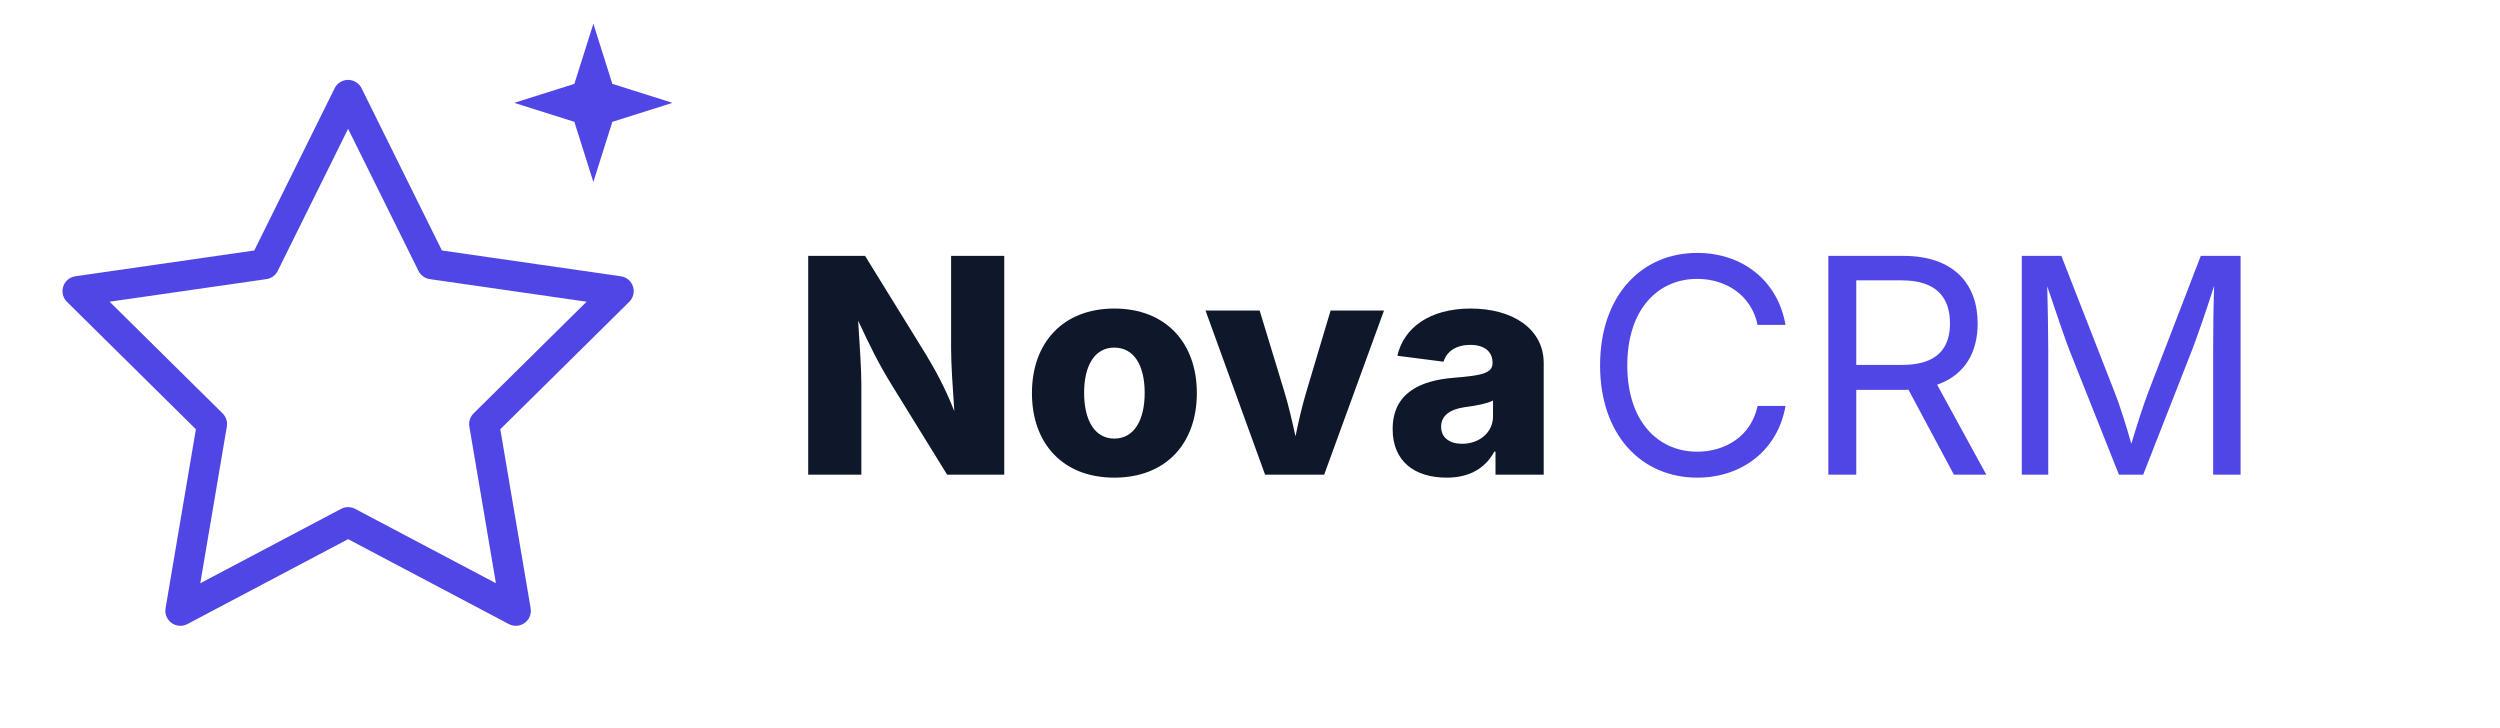
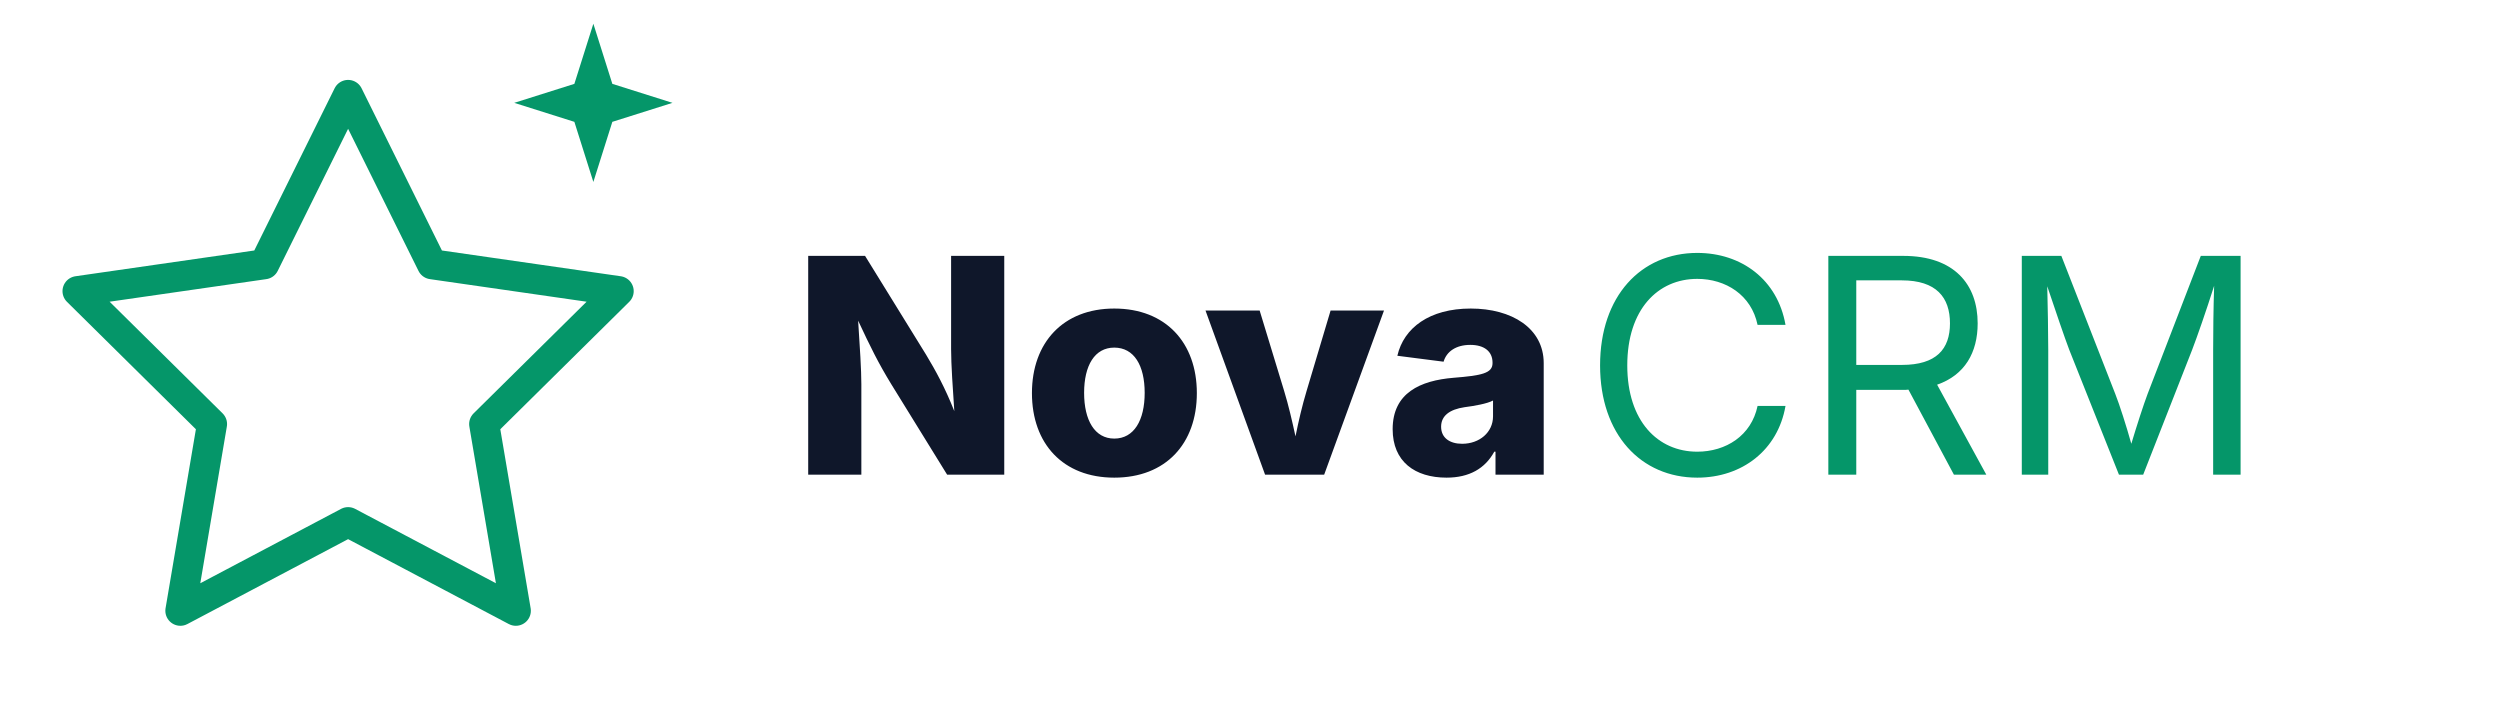
<svg xmlns="http://www.w3.org/2000/svg" viewBox="0 0 158 46" role="img" aria-label="Nova CRM">
-   <path d="M22,6 L27.3,16.7 L39.1,18.4 L30.6,26.8 L32.6,38.6 L22,33 L11.4,38.6 L13.4,26.8 L4.9,18.4 L16.7,16.7 Z" fill="none" stroke="#4f46e5" stroke-width="1.9" stroke-linejoin="round" />
-   <path d="M37.5,1.5 L38.7,5.3 L42.5,6.5 L38.7,7.7 L37.5,11.5 L36.3,7.7 L32.5,6.5 L36.3,5.3 Z" fill="#4f46e5" />
+   <path d="M22,6 L27.3,16.7 L39.1,18.4 L30.6,26.8 L32.6,38.6 L22,33 L11.4,38.6 L13.4,26.8 L4.9,18.4 L16.7,16.7 Z" fill="none" stroke="#059669" stroke-width="1.9" stroke-linejoin="round" />
+   <path d="M37.5,1.5 L38.7,5.3 L42.5,6.5 L38.7,7.7 L37.5,11.5 L36.3,7.7 L32.5,6.5 L36.3,5.3 Z" fill="#059669" />
  <text x="50" y="30" font-family="-apple-system,BlinkMacSystemFont,'Segoe UI',Inter,system-ui,sans-serif" font-size="19" font-weight="800" fill="#0f172a">Nova</text>
-   <text x="100" y="30" font-family="-apple-system,BlinkMacSystemFont,'Segoe UI',Inter,system-ui,sans-serif" font-size="19" font-weight="400" fill="#4f46e5"> CRM</text>
+   <text x="100" y="30" font-family="-apple-system,BlinkMacSystemFont,'Segoe UI',Inter,system-ui,sans-serif" font-size="19" font-weight="400" fill="#059669"> CRM</text>
</svg>
